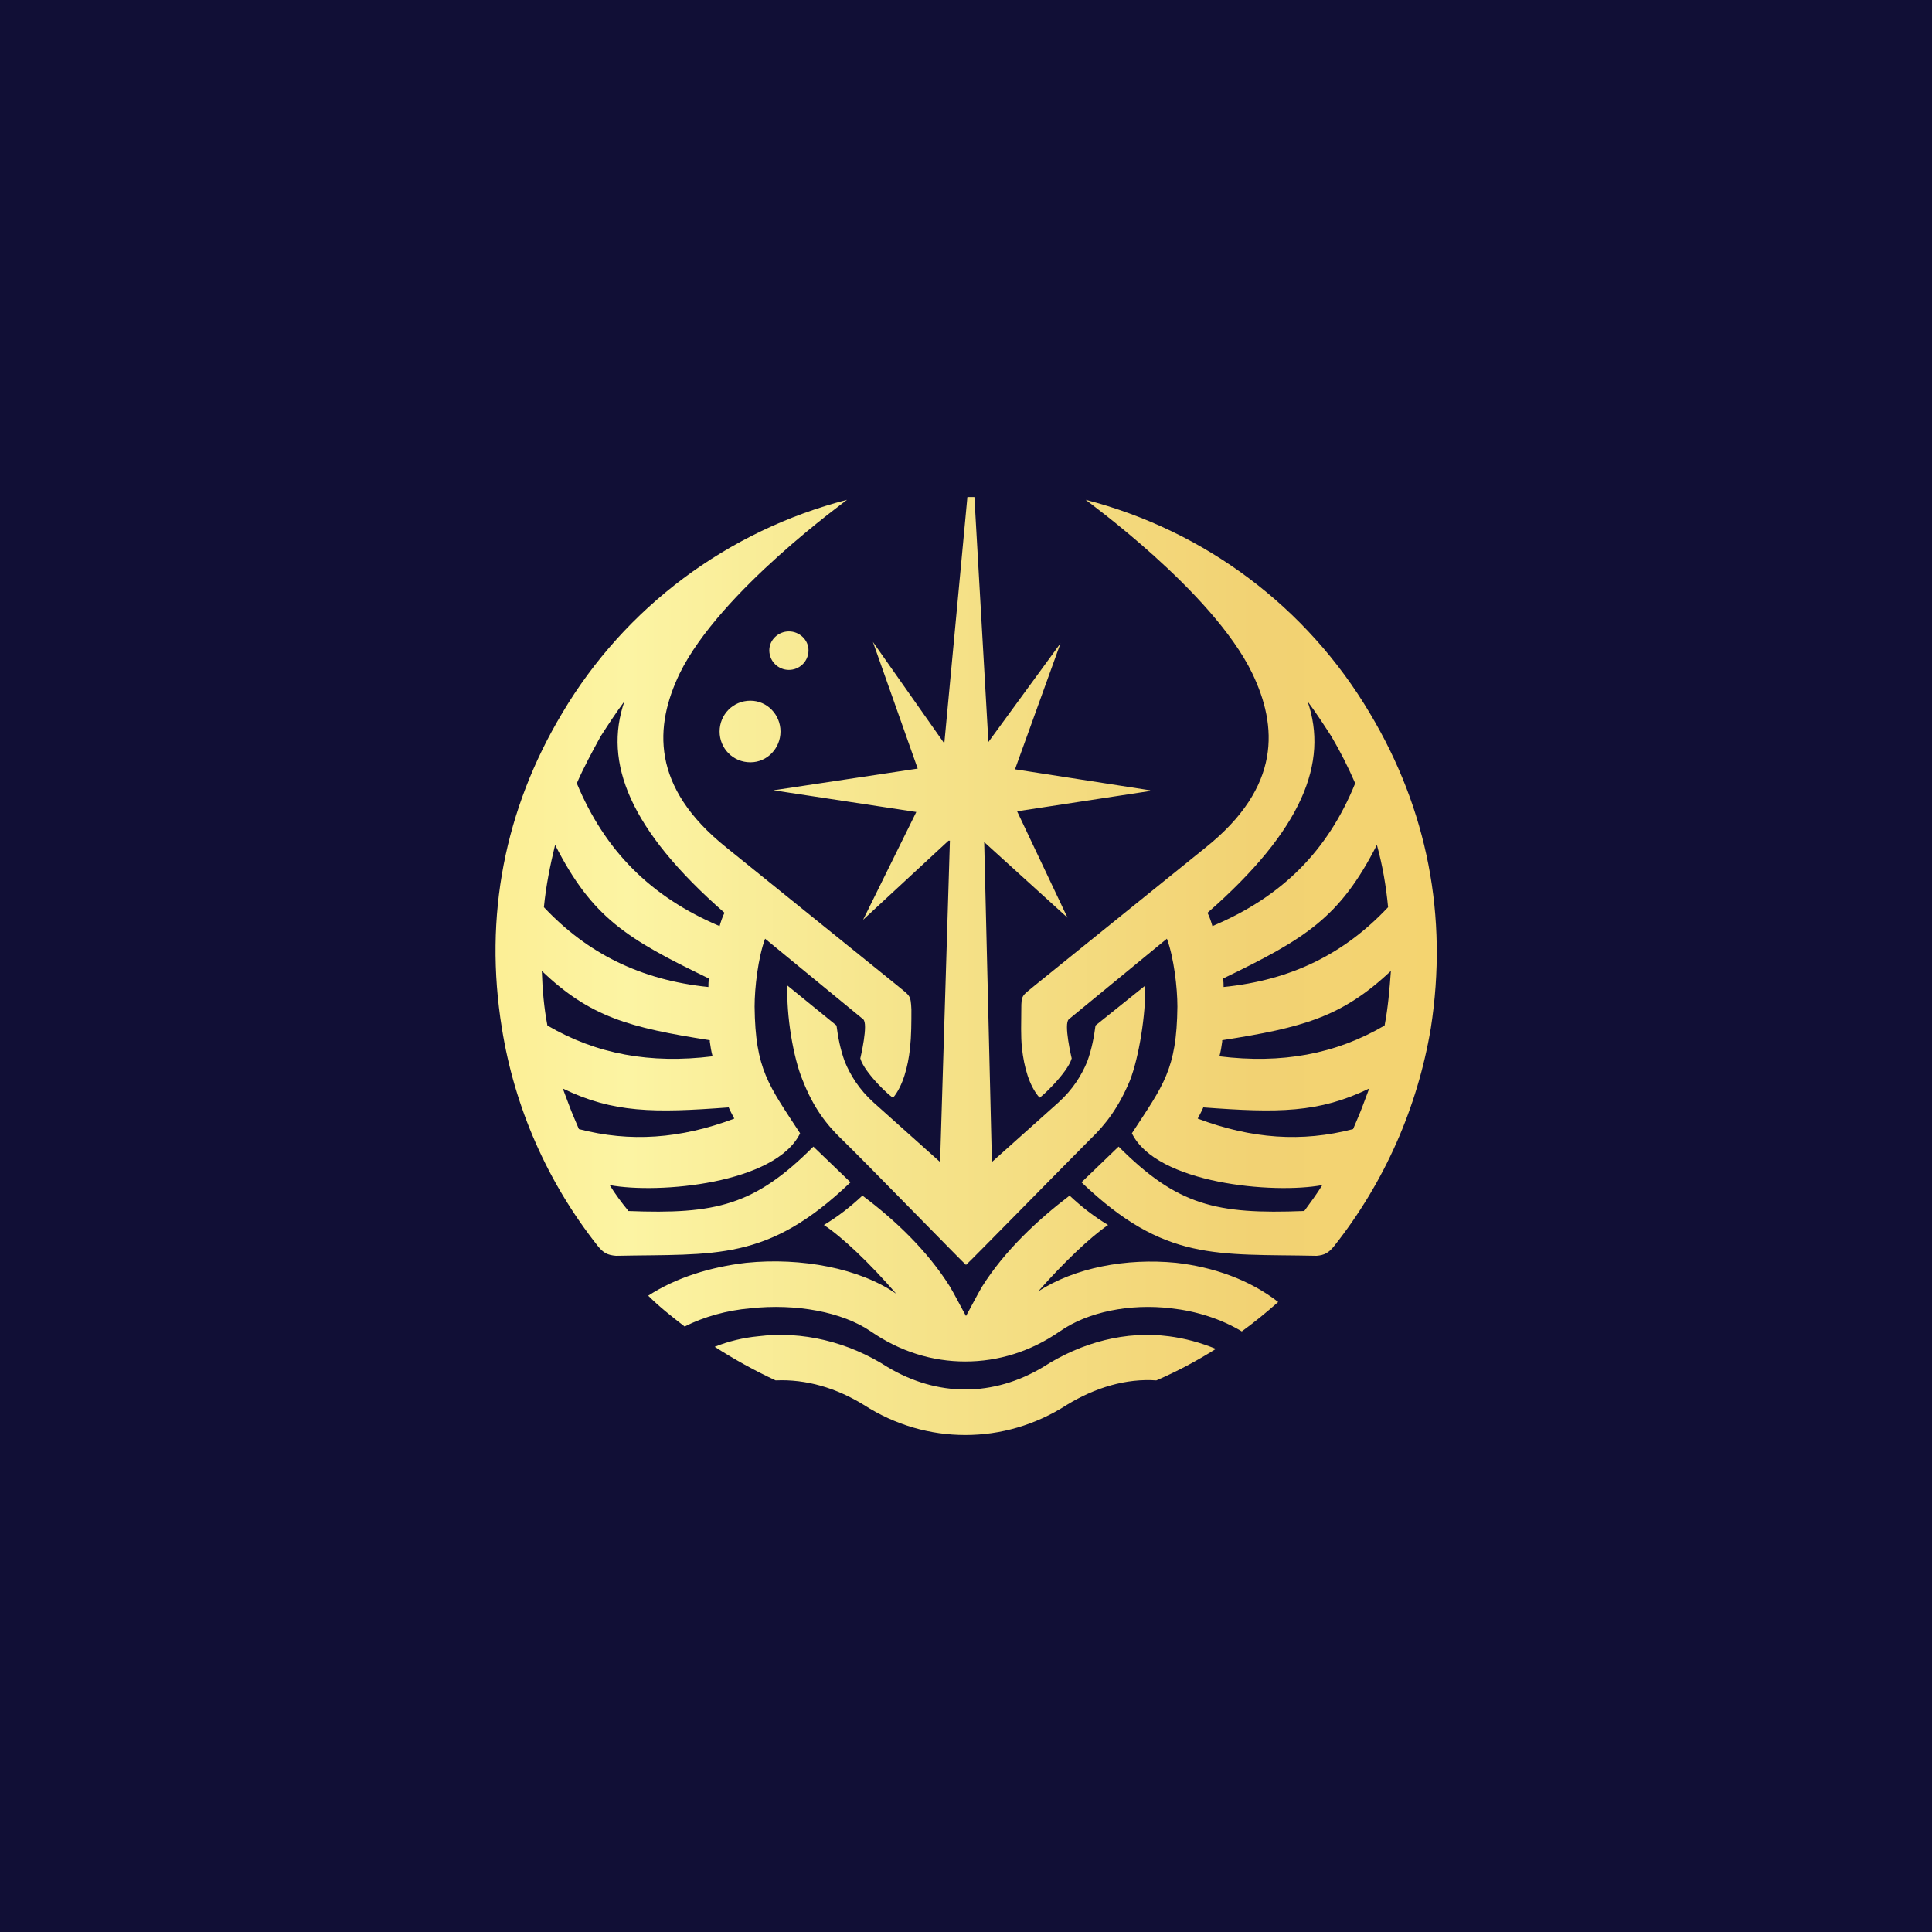
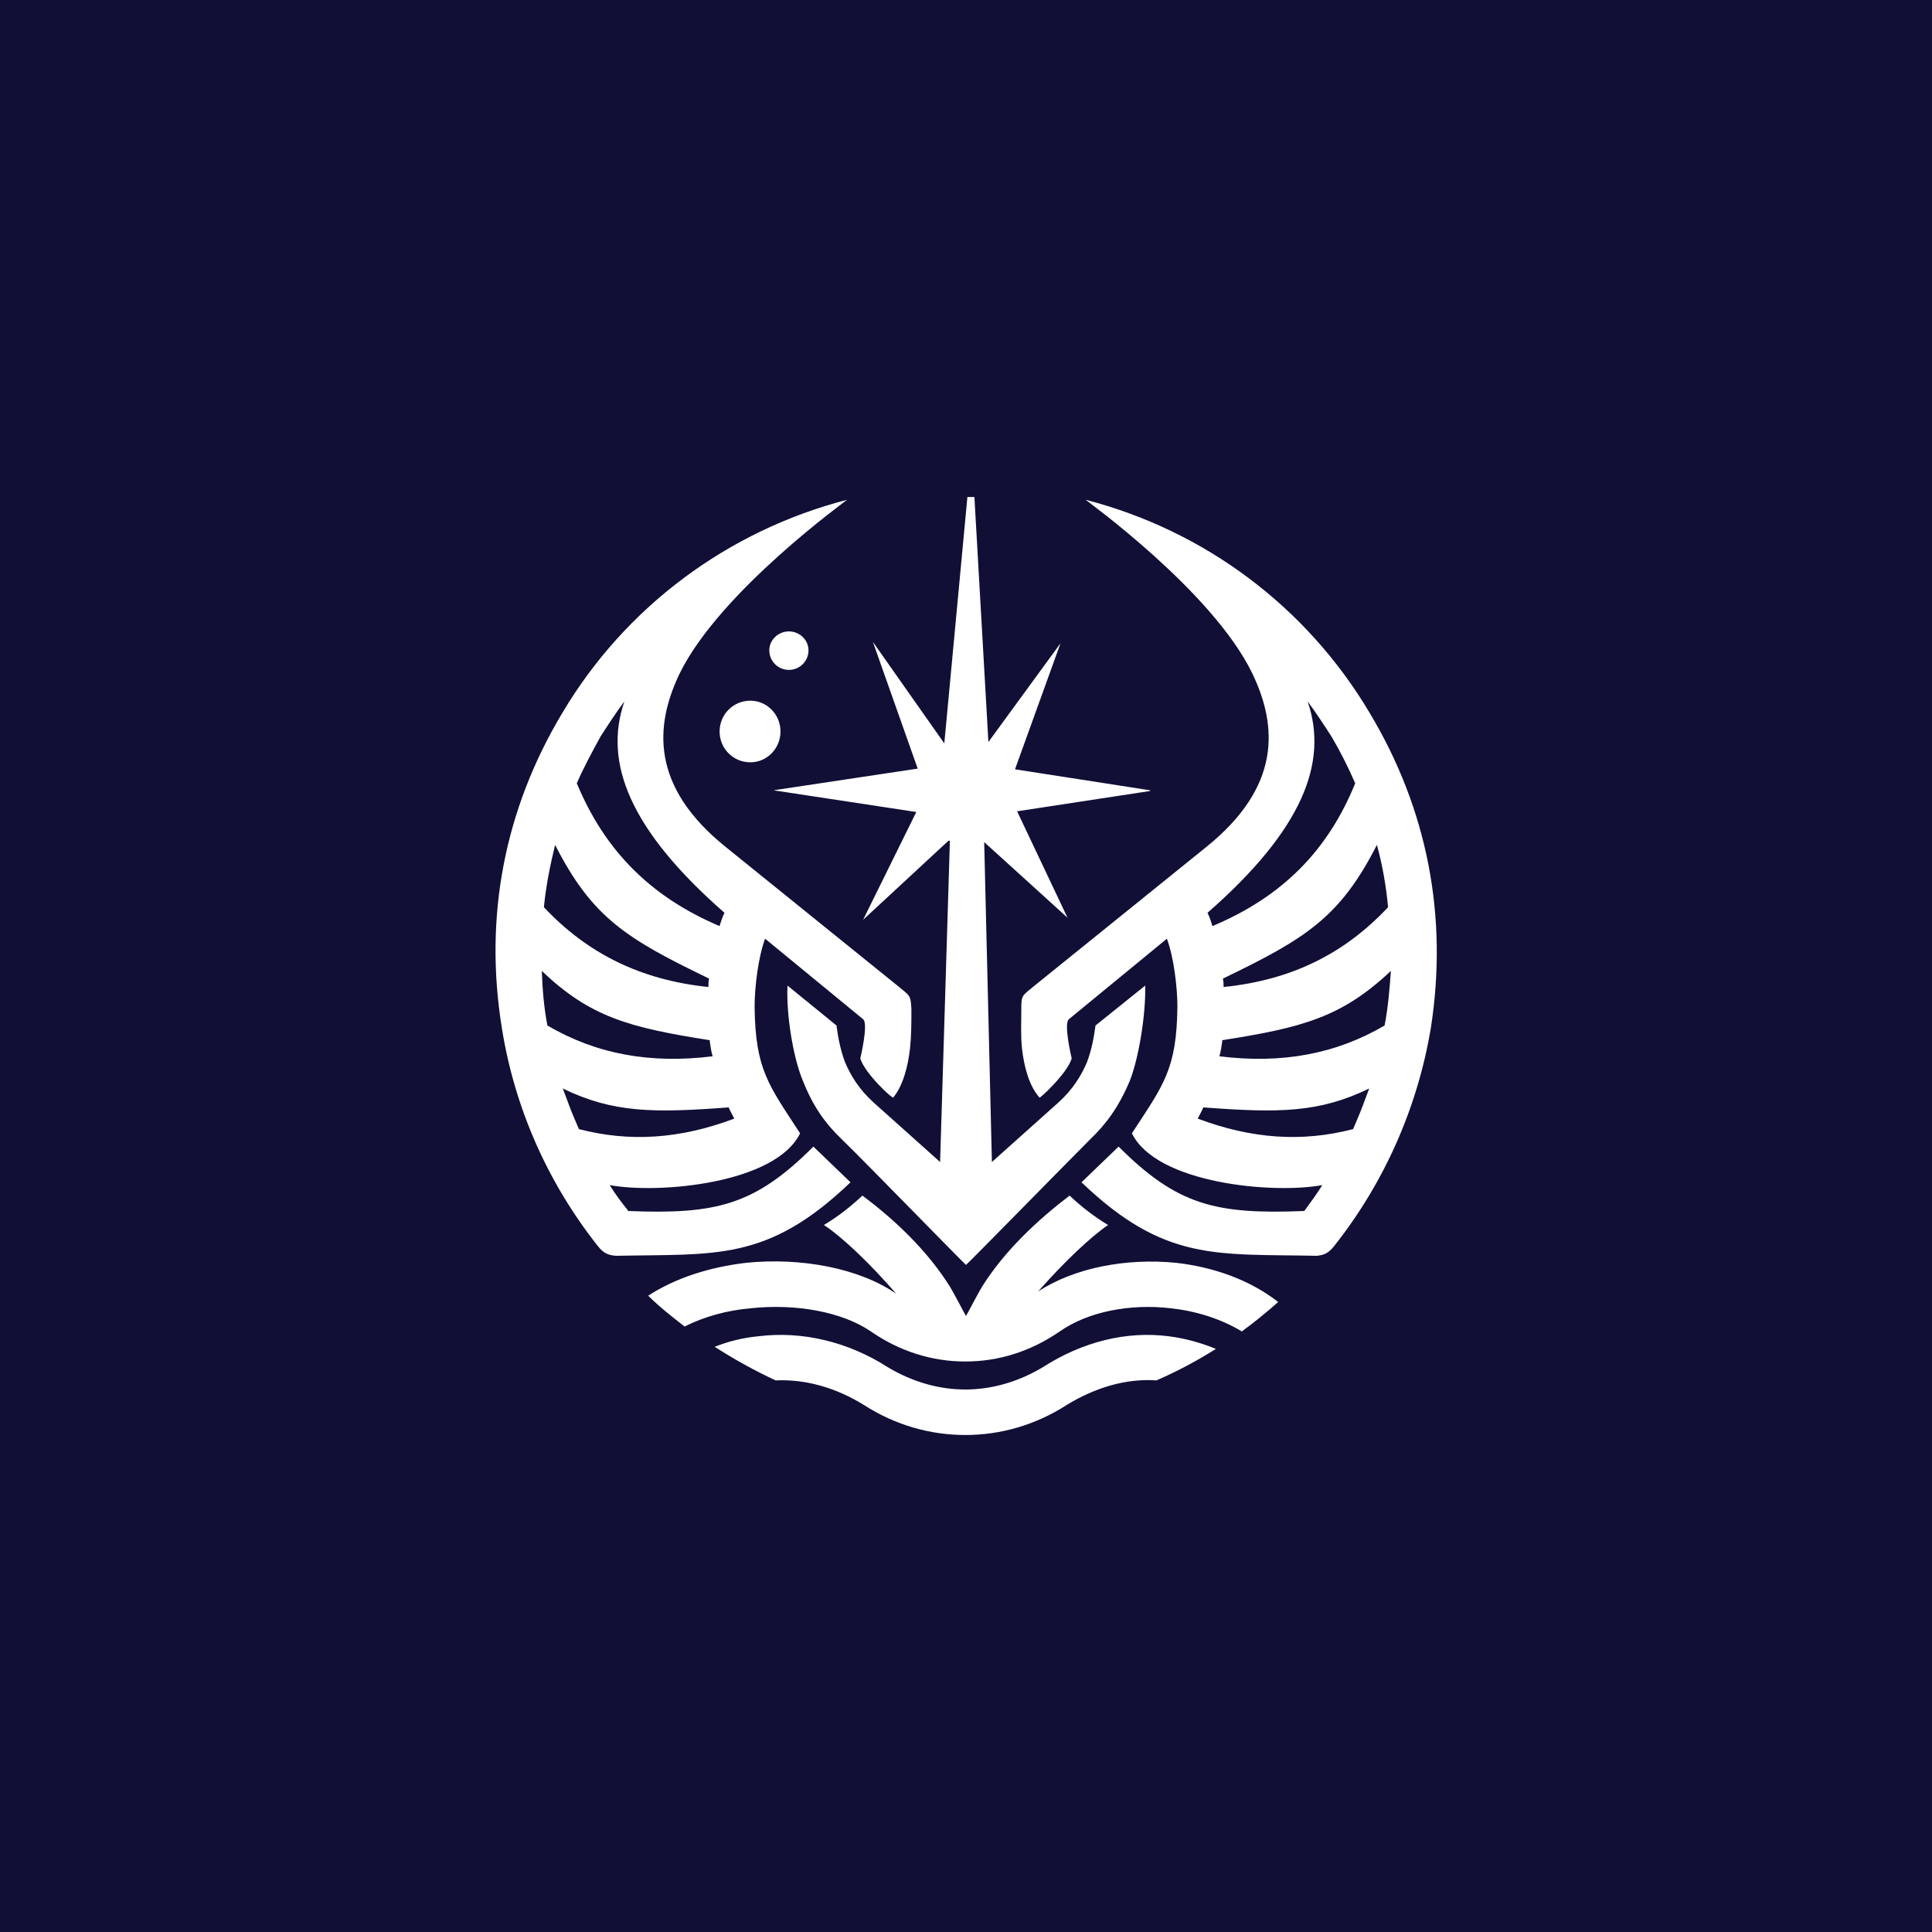
<svg xmlns="http://www.w3.org/2000/svg" viewBox="57.9 -71.0 276 276">
-   <defs>
-     <linearGradient id="gold" gradientUnits="userSpaceOnUse" x1="127" x2="264.8">
-       <stop offset="0" stop-color="#fcee94" />
-       <stop offset="0.15" stop-color="#fcf4a3" />
-       <stop offset="0.45" stop-color="#f5e38a" />
-       <stop offset="0.8" stop-color="#f2d273" />
-       <stop offset="1" stop-color="#f4d470" />
-     </linearGradient>
-   </defs>
  <rect x="57.9" y="-71.0" width="276" height="276" fill="#110f36" />
-   <path fill="url(#gold)" d="M213 0.4C230 4.8 244.6 15.7 253.6 30.9C261.8 44.6 264.8 59.9 262.3 75.9C260.4 87.2 255.7 97.9 248.5 107C247.7 108 247.1 108.3 246 108.4C231.7 108.1 224.3 109.3 212.4 97.9L217.7 92.8C226.1 101.2 231.6 102.5 244.2 102L244.3 101.9C245.1 100.8 246 99.6 246.8 98.3C239.8 99.6 223.1 98.1 219.6 90.9C224.1 84 226 81.8 226.1 72.8C226.1 70.1 225.6 65.8 224.6 63.1L210.6 74.6C209.8 75.2 211 80.2 211 80.2C210.4 82.3 206.5 85.9 206.4 85.8C204.9 84.1 204.2 81.4 203.9 78.8C203.7 76.9 203.8 75.1 203.8 73.2C203.8 71.1 203.9 71.3 205.7 69.8L230.1 50.1C241 41.4 240.4 32.7 236.8 25.2C231.1 13.4 212.9 0.4 213 0.4ZM170.6 19.2C172.1 19.2 173.4 20.4 173.4 21.9C173.4 23.5 172.1 24.7 170.6 24.7C169.1 24.7 167.8 23.5 167.8 21.9C167.8 20.4 169.1 19.2 170.6 19.2ZM198.5 49.3L210.4 60.1L203.2 44.9L222.2 42L222.2 41.9L202.9 38.9L209.4 20.9L199.1 35L197.1 0L196.1 0L192.8 35.2L182.6 20.7L189 38.8L168.4 41.9L188.8 45L181.2 60.4L193.4 49.1L193.6 49.1L192.2 95L182.7 86.5C180.6 84.6 179.4 82.6 178.6 80.7C177.9 78.8 177.6 77 177.4 75.5L170.4 69.8C170.2 73.9 171.2 80.1 172.6 83.4C174.1 87.2 175.9 89.6 178.2 91.8C181.3 94.8 195.7 109.6 195.9 109.7C196.1 109.6 210.6 94.8 213.6 91.8C215.9 89.6 217.7 87.2 219.3 83.4C220.6 80.1 221.6 73.9 221.5 69.8L214.4 75.5C214.2 77 213.9 78.8 213.2 80.7C212.4 82.6 211.2 84.6 209.1 86.5L199.6 95L198.5 49.3ZM165.1 29.1C167.5 29.1 169.4 31.1 169.4 33.5C169.4 35.9 167.5 37.9 165.1 37.9C162.6 37.9 160.7 35.9 160.7 33.5C160.7 31.1 162.6 29.1 165.1 29.1ZM160 121.4C162 120.6 164.1 120.1 166.2 119.9C172.5 119.1 179.1 120.7 184.7 124.3C188.2 126.4 192 127.5 195.8 127.5C199.6 127.5 203.4 126.4 206.9 124.3C212.5 120.7 218.8 119.1 224.9 119.9C227.2 120.2 229.4 120.8 231.6 121.7C228.9 123.4 226.1 124.9 223.1 126.2C218.8 125.9 214.4 127.2 210.3 129.7C205.8 132.6 200.8 134 195.8 134C190.8 134 185.8 132.6 181.3 129.7C177.4 127.3 173.1 126 168.7 126.2C165.7 124.8 162.8 123.2 160 121.4ZM150.5 114.1C154.5 111.5 159.4 110 164.5 109.4C172.4 108.6 180.7 110.2 185.9 113.8L186 113.9C182.2 109.5 178.2 105.7 175.6 104C177.6 102.8 179.4 101.4 181.1 99.8C185.8 103.3 190.4 107.7 193.6 112.8C194.1 113.6 195.6 116.5 195.9 117L195.9 117C196.2 116.5 197.7 113.6 198.2 112.8C201.4 107.7 206.1 103.3 210.7 99.8C212.4 101.4 214.2 102.8 216.2 104C213.7 105.7 209.9 109.3 206.2 113.5C211.4 110.1 218.8 108.7 225.9 109.4C231.2 110 236.4 111.8 240.5 115C238.8 116.5 237.1 117.9 235.3 119.2C232.3 117.4 228.8 116.3 225.2 115.9C219.3 115.2 213.3 116.4 209.3 119.2C205.1 122.1 200.5 123.5 195.8 123.5C191.1 123.5 186.5 122.1 182.3 119.2C178.2 116.4 171.6 115.2 165.1 115.9C161.7 116.2 158.5 117.1 155.7 118.5C153.9 117.1 152.1 115.7 150.5 114.1ZM178.9 0.4C161.9 4.8 147.2 15.7 138.2 30.9C130 44.6 127 59.9 129.6 75.9C131.4 87.2 136.1 97.9 143.3 107C144.1 108 144.7 108.3 145.9 108.4C160.1 108.1 167.5 109.3 179.4 97.9L174.1 92.8C165.7 101.2 160.2 102.5 147.6 102L147.6 101.9C146.7 100.8 145.8 99.6 145 98.3C152 99.6 168.7 98.1 172.2 90.9C167.7 84 165.8 81.8 165.7 72.8C165.7 70.1 166.2 65.8 167.2 63.1L181.2 74.6C182 75.2 180.8 80.2 180.8 80.2C181.4 82.3 185.3 85.9 185.5 85.8C186.9 84.1 187.6 81.4 187.9 78.8C188.1 76.9 188.1 75.1 188.1 73.2C188 71.1 187.9 71.3 186.1 69.8L161.7 50.1C150.8 41.4 151.4 32.7 155 25.2C160.8 13.4 179 0.4 178.9 0.4ZM140.6 90.3C140.1 89.1 139.6 88 139.2 86.9C138.9 86.1 138.6 85.3 138.3 84.5C145.5 88 151.3 88 162 87.2C162.2 87.7 162.5 88.2 162.8 88.8C155.1 91.7 147.9 92.2 140.6 90.3ZM136.1 75.5C135.6 72.9 135.4 70.4 135.3 67.7C142.2 74.3 147.8 75.8 159.3 77.6L159.3 77.8C159.4 78.5 159.5 79.2 159.7 79.9C150.8 81 143.1 79.6 136.1 75.5ZM135.6 58.6C135.9 55.5 136.5 52.6 137.2 49.7C142.5 60.1 147.4 63.1 159.2 68.8C159.1 69.2 159.1 69.6 159.1 70C149.4 69 141.8 65.2 135.6 58.6ZM140.3 40.9C141.3 38.6 142.5 36.4 143.7 34.2C144.8 32.5 145.9 30.8 147.1 29.2C144.1 37.9 147.8 47.5 161.4 59.4C161.1 60 160.9 60.6 160.7 61.3C150.8 57.1 144.3 50.5 140.3 40.9ZM251.2 90.3C251.7 89.1 252.2 88 252.6 86.9C252.9 86.1 253.2 85.3 253.5 84.5C246.3 88 240.5 88 229.8 87.2C229.6 87.7 229.3 88.2 229 88.8C236.7 91.7 243.9 92.2 251.2 90.3ZM255.7 75.5C256.2 72.9 256.4 70.4 256.6 67.7C249.6 74.3 244 75.8 232.5 77.6L232.5 77.8C232.4 78.5 232.3 79.2 232.1 79.9C241 81 248.7 79.6 255.7 75.5ZM256.2 58.6C255.9 55.5 255.4 52.6 254.6 49.7C249.3 60.1 244.4 63.1 232.6 68.8C232.7 69.2 232.7 69.6 232.7 70C242.5 69 250 65.2 256.2 58.6ZM251.5 40.9C250.5 38.6 249.4 36.4 248.1 34.2C247 32.5 245.9 30.8 244.7 29.2C247.7 37.9 244 47.5 230.4 59.4C230.7 60 230.9 60.6 231.1 61.3C241.1 57.1 247.6 50.5 251.5 40.9Z" />
+   <path fill="#fff" d="M213 0.4C230 4.8 244.6 15.7 253.6 30.9C261.8 44.6 264.8 59.9 262.3 75.9C260.4 87.2 255.7 97.9 248.5 107C247.7 108 247.1 108.3 246 108.4C231.7 108.1 224.3 109.3 212.4 97.9L217.7 92.8C226.1 101.2 231.6 102.5 244.2 102L244.3 101.9C245.1 100.8 246 99.6 246.8 98.3C239.8 99.6 223.1 98.1 219.6 90.9C224.1 84 226 81.8 226.1 72.8C226.1 70.1 225.6 65.8 224.6 63.1L210.6 74.6C209.8 75.2 211 80.2 211 80.2C210.4 82.3 206.5 85.9 206.4 85.8C204.9 84.1 204.2 81.4 203.9 78.8C203.7 76.9 203.8 75.1 203.8 73.2C203.8 71.1 203.9 71.3 205.7 69.8L230.1 50.1C241 41.4 240.4 32.7 236.8 25.2C231.1 13.4 212.9 0.4 213 0.4ZM170.6 19.2C172.1 19.2 173.4 20.4 173.4 21.9C173.4 23.5 172.1 24.7 170.6 24.7C169.1 24.7 167.8 23.5 167.8 21.9C167.8 20.4 169.1 19.2 170.6 19.2ZM198.5 49.3L210.4 60.1L203.2 44.9L222.2 42L222.2 41.9L202.9 38.9L209.4 20.9L199.1 35L197.1 0L196.1 0L192.8 35.2L182.6 20.7L189 38.8L168.4 41.9L188.8 45L181.2 60.4L193.4 49.1L193.6 49.1L192.2 95L182.7 86.5C180.6 84.6 179.4 82.6 178.6 80.7C177.9 78.8 177.6 77 177.4 75.5L170.4 69.8C170.2 73.9 171.2 80.1 172.6 83.4C174.1 87.2 175.9 89.6 178.2 91.8C181.3 94.8 195.7 109.6 195.9 109.7C196.1 109.6 210.6 94.8 213.6 91.8C215.9 89.6 217.7 87.2 219.3 83.4C220.6 80.1 221.6 73.9 221.5 69.8L214.4 75.5C214.2 77 213.9 78.8 213.2 80.7C212.4 82.6 211.2 84.6 209.1 86.5L199.6 95L198.5 49.3ZM165.1 29.1C167.5 29.1 169.4 31.1 169.4 33.5C169.4 35.9 167.5 37.9 165.1 37.9C162.6 37.9 160.7 35.9 160.7 33.5C160.7 31.1 162.6 29.1 165.1 29.1ZM160 121.4C162 120.6 164.1 120.1 166.2 119.9C172.5 119.1 179.1 120.7 184.7 124.3C188.2 126.4 192 127.5 195.8 127.5C199.6 127.5 203.4 126.4 206.9 124.3C212.5 120.7 218.8 119.1 224.9 119.9C227.2 120.2 229.4 120.8 231.6 121.7C228.9 123.4 226.1 124.9 223.1 126.2C218.8 125.9 214.4 127.2 210.3 129.7C205.8 132.6 200.8 134 195.8 134C190.8 134 185.8 132.6 181.3 129.7C177.4 127.3 173.1 126 168.7 126.2C165.7 124.8 162.8 123.2 160 121.4ZM150.5 114.1C154.5 111.5 159.4 110 164.5 109.4C172.4 108.6 180.7 110.2 185.9 113.8L186 113.9C182.2 109.5 178.2 105.7 175.6 104C177.6 102.8 179.4 101.4 181.1 99.8C185.8 103.3 190.4 107.7 193.6 112.8C194.1 113.6 195.6 116.5 195.9 117L195.9 117C196.2 116.5 197.7 113.6 198.2 112.8C201.4 107.7 206.1 103.3 210.7 99.8C212.4 101.4 214.2 102.8 216.2 104C213.7 105.7 209.9 109.3 206.2 113.5C211.4 110.1 218.8 108.7 225.9 109.4C231.2 110 236.4 111.8 240.5 115C238.8 116.5 237.1 117.9 235.3 119.2C232.3 117.4 228.8 116.3 225.2 115.9C219.3 115.2 213.3 116.4 209.3 119.2C205.1 122.1 200.5 123.5 195.8 123.5C191.1 123.5 186.5 122.1 182.3 119.2C178.2 116.4 171.6 115.2 165.1 115.9C161.7 116.2 158.5 117.1 155.7 118.5C153.9 117.1 152.1 115.7 150.5 114.1ZM178.9 0.4C161.9 4.8 147.2 15.7 138.2 30.9C130 44.6 127 59.9 129.6 75.9C131.4 87.2 136.1 97.9 143.3 107C144.1 108 144.7 108.3 145.9 108.4C160.1 108.1 167.5 109.3 179.4 97.9L174.1 92.8C165.7 101.2 160.2 102.5 147.6 102L147.6 101.9C146.7 100.8 145.8 99.6 145 98.3C152 99.6 168.7 98.1 172.2 90.9C167.7 84 165.8 81.8 165.7 72.8C165.7 70.1 166.2 65.8 167.2 63.1L181.2 74.6C182 75.2 180.8 80.2 180.8 80.2C181.4 82.3 185.3 85.9 185.5 85.8C186.9 84.1 187.6 81.4 187.9 78.8C188.1 76.9 188.1 75.1 188.1 73.2C188 71.1 187.9 71.3 186.1 69.8L161.7 50.1C150.8 41.4 151.4 32.7 155 25.2C160.8 13.4 179 0.4 178.9 0.4ZM140.6 90.3C140.1 89.1 139.6 88 139.2 86.9C138.9 86.1 138.6 85.3 138.3 84.5C145.5 88 151.3 88 162 87.2C162.2 87.7 162.5 88.2 162.8 88.8C155.1 91.7 147.9 92.2 140.6 90.3ZM136.1 75.5C135.6 72.9 135.4 70.4 135.3 67.7C142.2 74.3 147.8 75.8 159.3 77.6L159.3 77.8C159.4 78.5 159.5 79.2 159.7 79.9C150.8 81 143.1 79.6 136.1 75.5ZM135.6 58.6C135.9 55.5 136.5 52.6 137.2 49.7C142.5 60.1 147.4 63.1 159.2 68.8C159.1 69.2 159.1 69.6 159.1 70C149.4 69 141.8 65.2 135.6 58.6ZM140.3 40.9C141.3 38.6 142.5 36.4 143.7 34.2C144.8 32.5 145.9 30.8 147.1 29.2C144.1 37.9 147.8 47.5 161.4 59.4C161.1 60 160.9 60.6 160.7 61.3C150.8 57.1 144.3 50.5 140.3 40.9ZM251.2 90.3C251.7 89.1 252.2 88 252.6 86.9C252.9 86.1 253.2 85.3 253.5 84.5C246.3 88 240.5 88 229.8 87.2C229.6 87.7 229.3 88.2 229 88.8C236.7 91.7 243.9 92.2 251.2 90.3ZM255.7 75.5C256.2 72.9 256.4 70.4 256.6 67.7C249.6 74.3 244 75.8 232.5 77.6L232.5 77.8C232.4 78.5 232.3 79.2 232.1 79.9C241 81 248.7 79.6 255.7 75.5ZM256.2 58.6C255.9 55.5 255.4 52.6 254.6 49.7C249.3 60.1 244.4 63.1 232.6 68.8C232.7 69.2 232.7 69.6 232.7 70C242.5 69 250 65.2 256.2 58.6ZM251.5 40.9C250.5 38.6 249.4 36.4 248.1 34.2C247 32.5 245.9 30.8 244.7 29.2C247.7 37.9 244 47.5 230.4 59.4C230.7 60 230.9 60.6 231.1 61.3C241.1 57.1 247.6 50.5 251.5 40.9Z" />
</svg>
